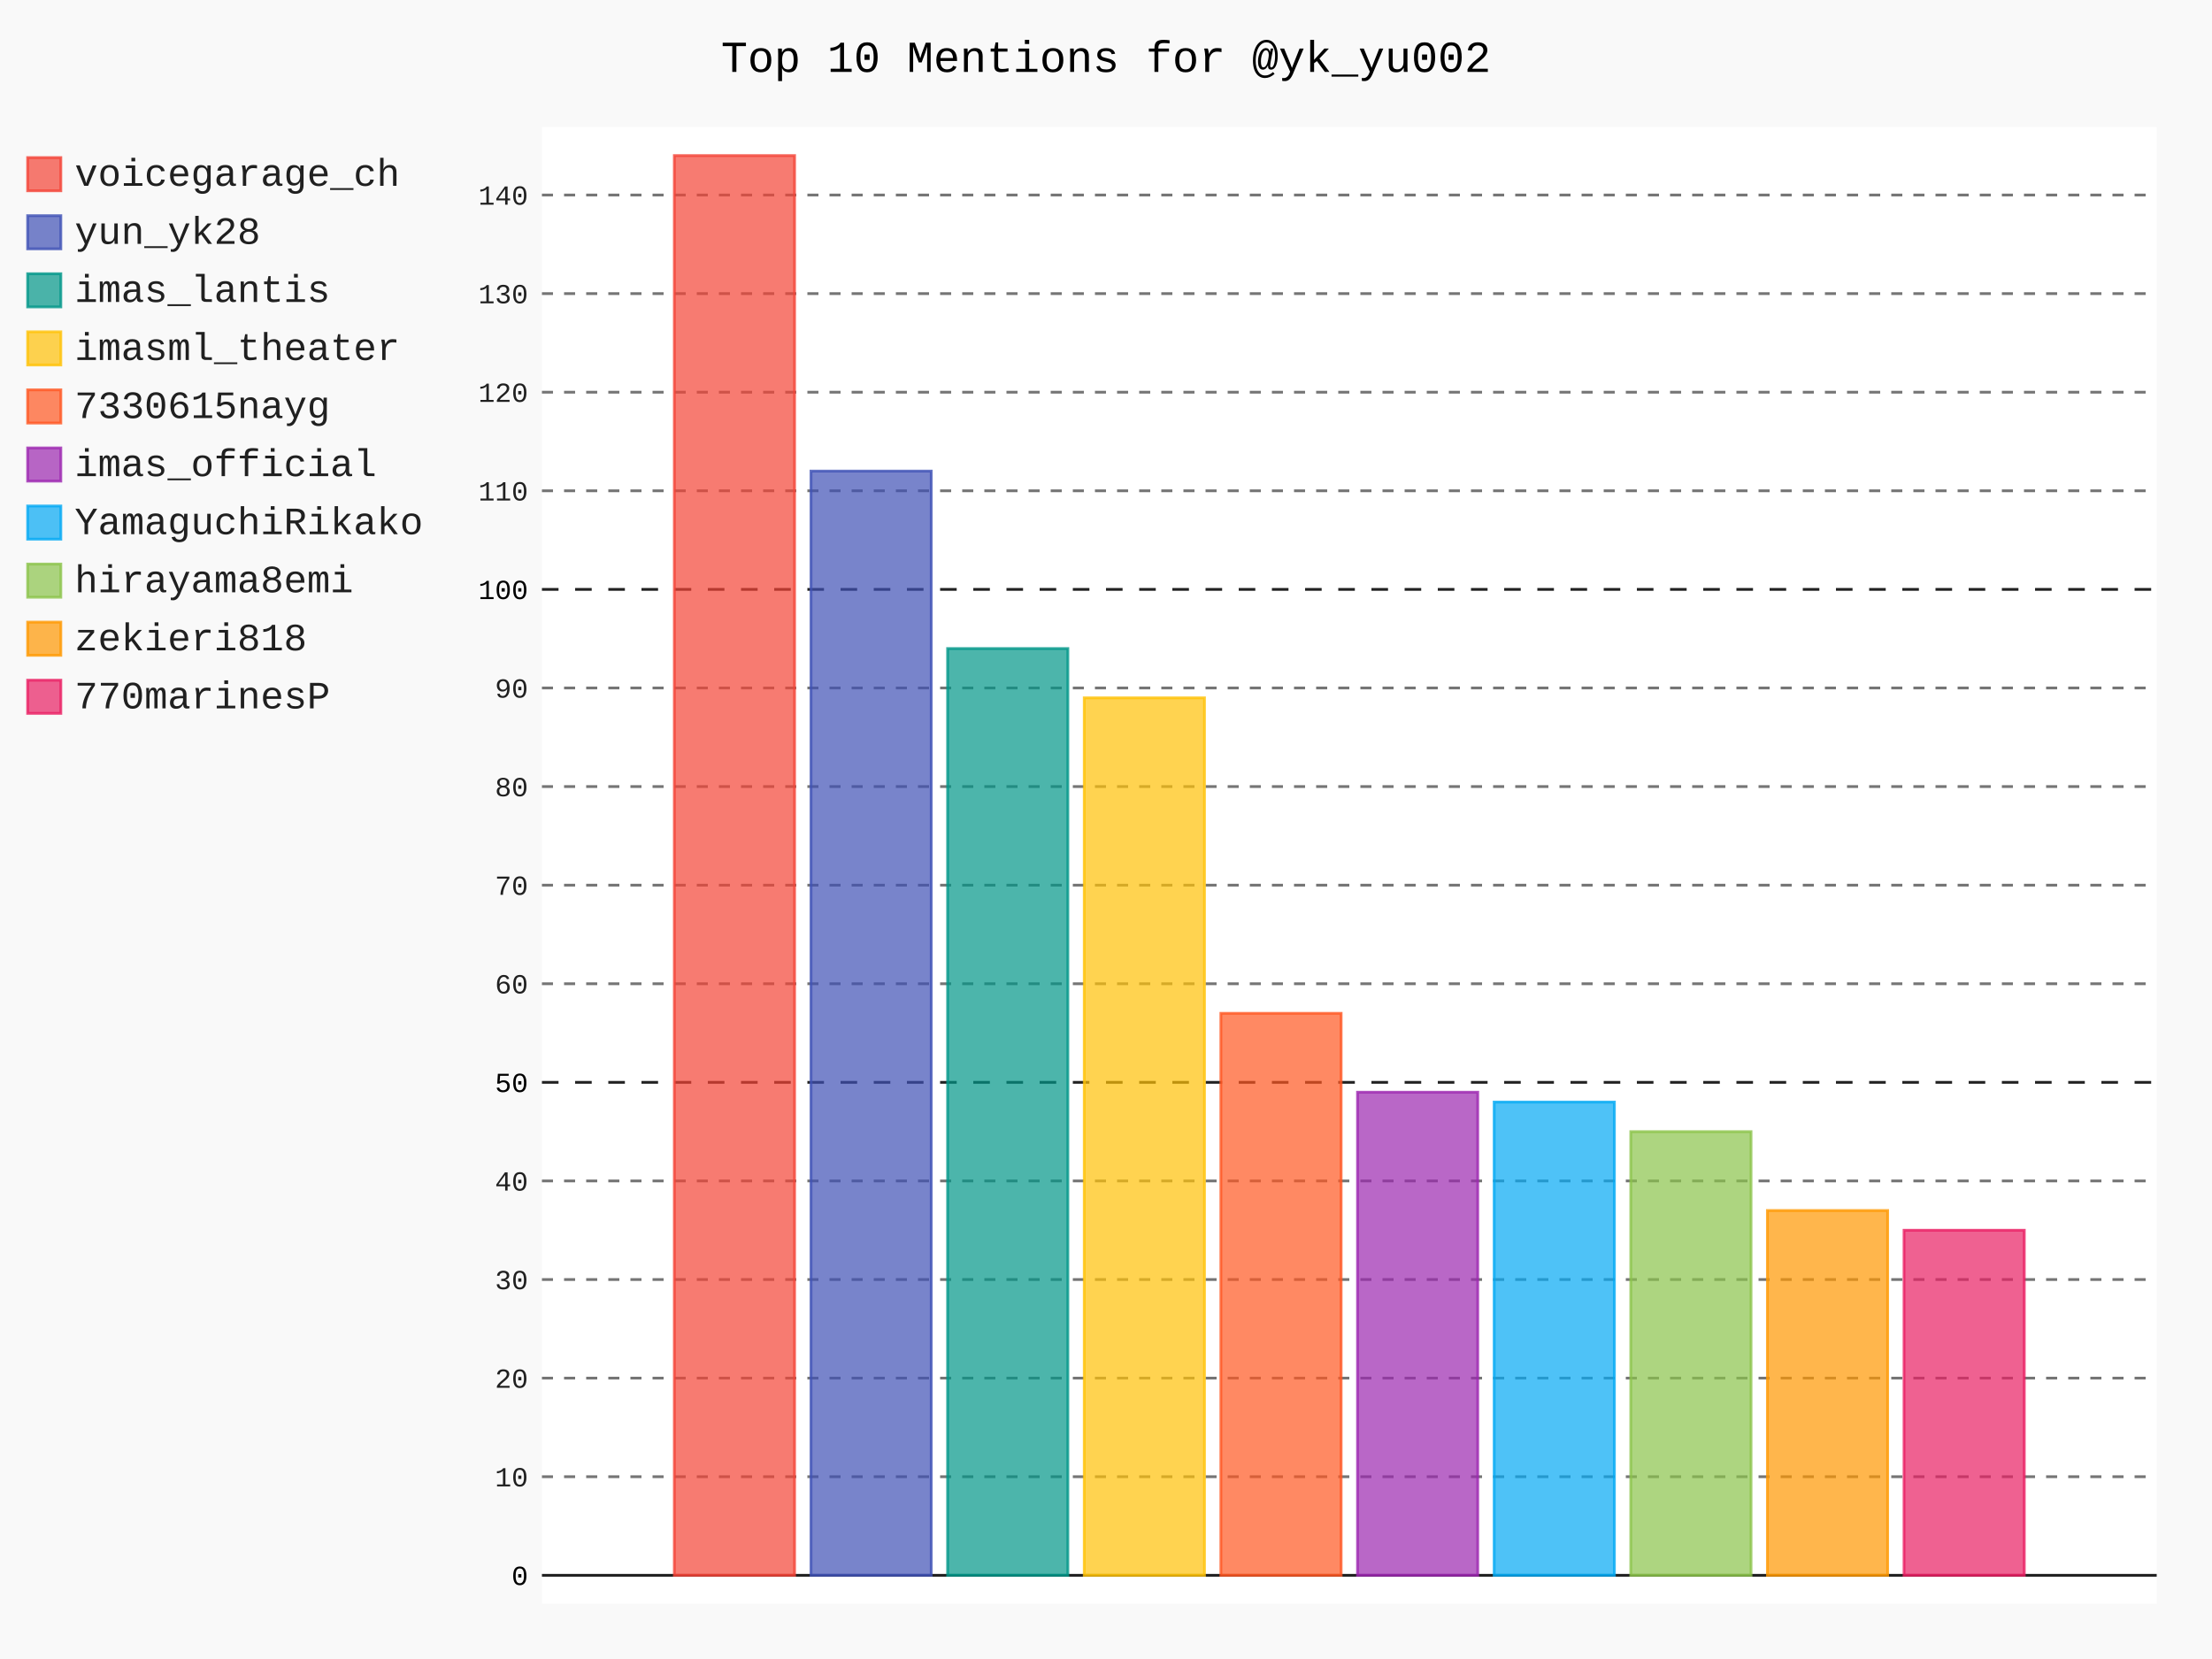
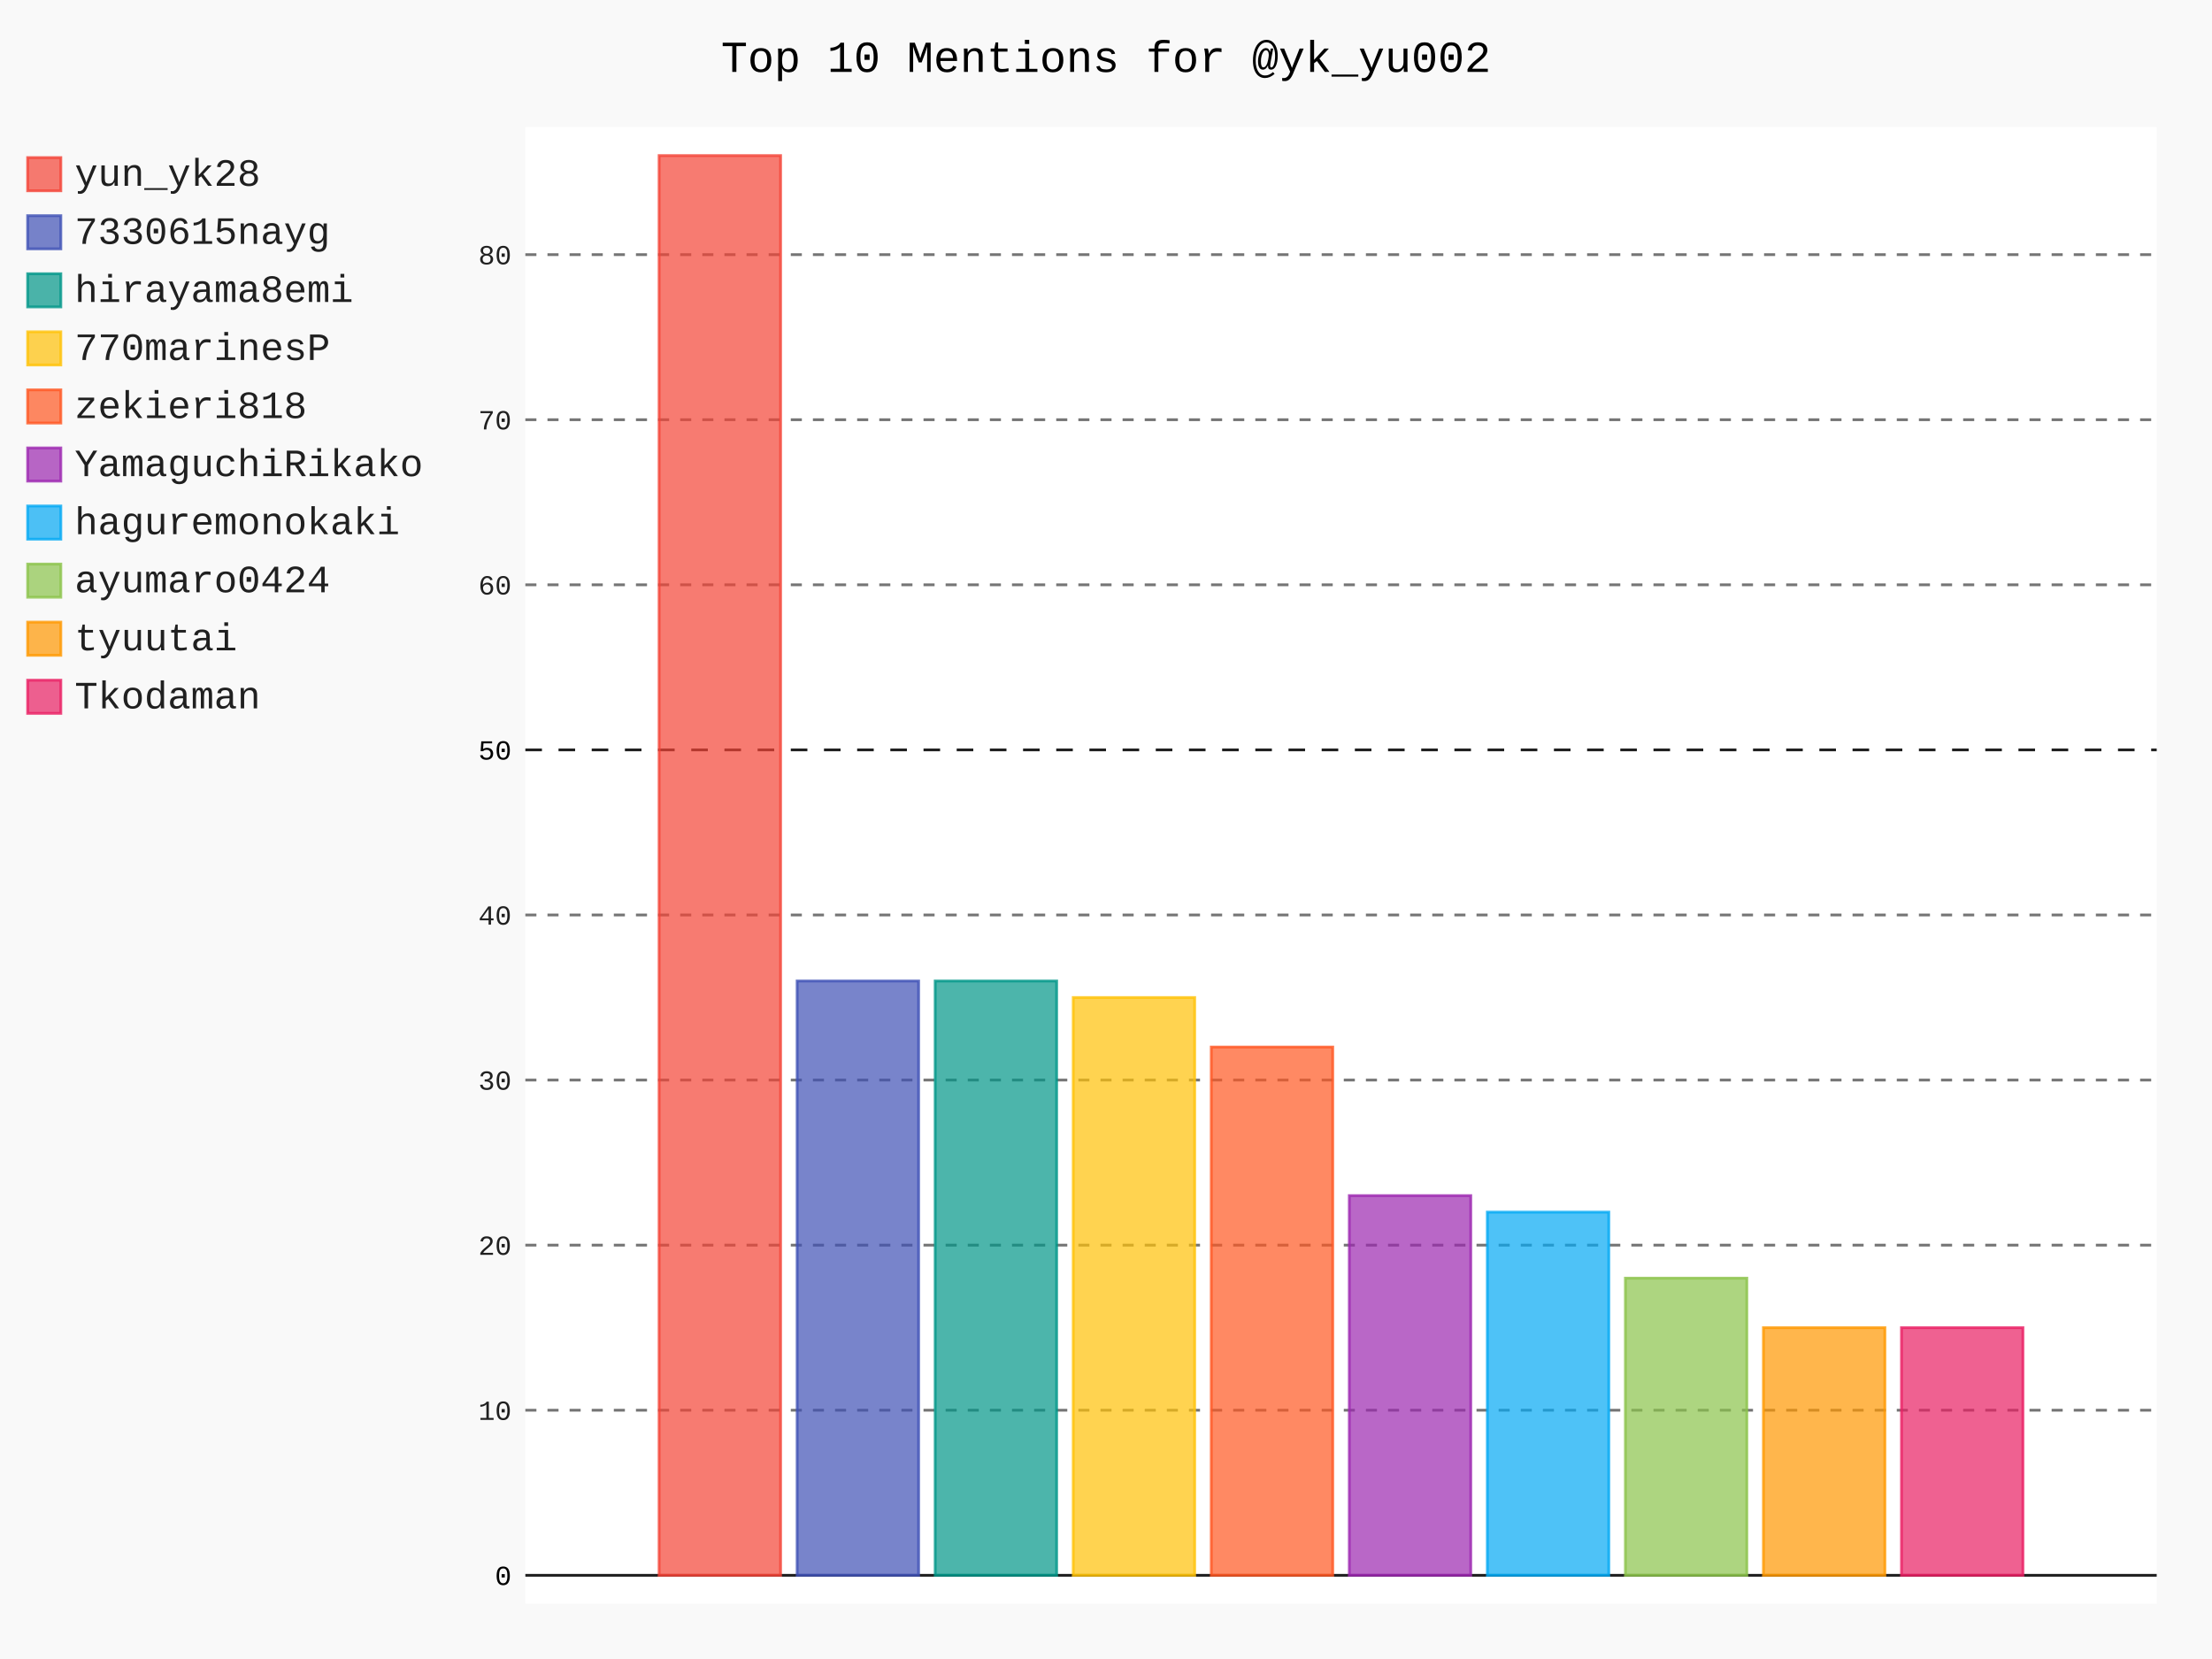
- <svg xmlns="http://www.w3.org/2000/svg" id="chart-c369d406-8d1d-42af-bc83-bdf6d3bf1768" class="pygal-chart" viewBox="0 0 800 600">
+ <svg xmlns="http://www.w3.org/2000/svg" id="chart-a4d3775f-18a8-472f-b9b4-62286ba19b42" class="pygal-chart" viewBox="0 0 800 600">
  <defs>
-     <style type="text/css">#chart-c369d406-8d1d-42af-bc83-bdf6d3bf1768{-webkit-user-select:none;-webkit-font-smoothing:antialiased;font-family:Consolas,"Liberation Mono",Menlo,Courier,monospace}#chart-c369d406-8d1d-42af-bc83-bdf6d3bf1768 .title{font-family:Consolas,"Liberation Mono",Menlo,Courier,monospace;font-size:16px}#chart-c369d406-8d1d-42af-bc83-bdf6d3bf1768 .legends .legend text{font-family:Consolas,"Liberation Mono",Menlo,Courier,monospace;font-size:14px}#chart-c369d406-8d1d-42af-bc83-bdf6d3bf1768 .axis text{font-family:Consolas,"Liberation Mono",Menlo,Courier,monospace;font-size:10px}#chart-c369d406-8d1d-42af-bc83-bdf6d3bf1768 .axis text.major{font-family:Consolas,"Liberation Mono",Menlo,Courier,monospace;font-size:10px}#chart-c369d406-8d1d-42af-bc83-bdf6d3bf1768 .text-overlay text.value{font-family:Consolas,"Liberation Mono",Menlo,Courier,monospace;font-size:16px}#chart-c369d406-8d1d-42af-bc83-bdf6d3bf1768 .text-overlay text.label{font-family:Consolas,"Liberation Mono",Menlo,Courier,monospace;font-size:10px}#chart-c369d406-8d1d-42af-bc83-bdf6d3bf1768 .tooltip{font-family:Consolas,"Liberation Mono",Menlo,Courier,monospace;font-size:14px}#chart-c369d406-8d1d-42af-bc83-bdf6d3bf1768 text.no_data{font-family:Consolas,"Liberation Mono",Menlo,Courier,monospace;font-size:64px}
- #chart-c369d406-8d1d-42af-bc83-bdf6d3bf1768{background-color:rgba(249,249,249,1)}#chart-c369d406-8d1d-42af-bc83-bdf6d3bf1768 path,#chart-c369d406-8d1d-42af-bc83-bdf6d3bf1768 line,#chart-c369d406-8d1d-42af-bc83-bdf6d3bf1768 rect,#chart-c369d406-8d1d-42af-bc83-bdf6d3bf1768 circle{-webkit-transition:150ms;-moz-transition:150ms;transition:150ms}#chart-c369d406-8d1d-42af-bc83-bdf6d3bf1768 .graph &gt; .background{fill:rgba(249,249,249,1)}#chart-c369d406-8d1d-42af-bc83-bdf6d3bf1768 .plot &gt; .background{fill:rgba(255,255,255,1)}#chart-c369d406-8d1d-42af-bc83-bdf6d3bf1768 .graph{fill:rgba(0,0,0,.87)}#chart-c369d406-8d1d-42af-bc83-bdf6d3bf1768 text.no_data{fill:rgba(0,0,0,1)}#chart-c369d406-8d1d-42af-bc83-bdf6d3bf1768 .title{fill:rgba(0,0,0,1)}#chart-c369d406-8d1d-42af-bc83-bdf6d3bf1768 .legends .legend text{fill:rgba(0,0,0,.87)}#chart-c369d406-8d1d-42af-bc83-bdf6d3bf1768 .legends .legend:hover text{fill:rgba(0,0,0,1)}#chart-c369d406-8d1d-42af-bc83-bdf6d3bf1768 .axis .line{stroke:rgba(0,0,0,1)}#chart-c369d406-8d1d-42af-bc83-bdf6d3bf1768 .axis .guide.line{stroke:rgba(0,0,0,.54)}#chart-c369d406-8d1d-42af-bc83-bdf6d3bf1768 .axis .major.line{stroke:rgba(0,0,0,.87)}#chart-c369d406-8d1d-42af-bc83-bdf6d3bf1768 .axis text.major{fill:rgba(0,0,0,1)}#chart-c369d406-8d1d-42af-bc83-bdf6d3bf1768 .axis.y .guides:hover .guide.line,#chart-c369d406-8d1d-42af-bc83-bdf6d3bf1768 .line-graph .axis.x .guides:hover .guide.line,#chart-c369d406-8d1d-42af-bc83-bdf6d3bf1768 .stackedline-graph .axis.x .guides:hover .guide.line,#chart-c369d406-8d1d-42af-bc83-bdf6d3bf1768 .xy-graph .axis.x .guides:hover .guide.line{stroke:rgba(0,0,0,1)}#chart-c369d406-8d1d-42af-bc83-bdf6d3bf1768 .axis .guides:hover text{fill:rgba(0,0,0,1)}#chart-c369d406-8d1d-42af-bc83-bdf6d3bf1768 .reactive{fill-opacity:.7;stroke-opacity:.8}#chart-c369d406-8d1d-42af-bc83-bdf6d3bf1768 .ci{stroke:rgba(0,0,0,.87)}#chart-c369d406-8d1d-42af-bc83-bdf6d3bf1768 .reactive.active,#chart-c369d406-8d1d-42af-bc83-bdf6d3bf1768 .active .reactive{fill-opacity:.8;stroke-opacity:.9;stroke-width:4}#chart-c369d406-8d1d-42af-bc83-bdf6d3bf1768 .ci .reactive.active{stroke-width:1.5}#chart-c369d406-8d1d-42af-bc83-bdf6d3bf1768 .series text{fill:rgba(0,0,0,1)}#chart-c369d406-8d1d-42af-bc83-bdf6d3bf1768 .tooltip rect{fill:rgba(255,255,255,1);stroke:rgba(0,0,0,1);-webkit-transition:opacity 150ms;-moz-transition:opacity 150ms;transition:opacity 150ms}#chart-c369d406-8d1d-42af-bc83-bdf6d3bf1768 .tooltip .label{fill:rgba(0,0,0,.87)}#chart-c369d406-8d1d-42af-bc83-bdf6d3bf1768 .tooltip .label{fill:rgba(0,0,0,.87)}#chart-c369d406-8d1d-42af-bc83-bdf6d3bf1768 .tooltip .legend{font-size:.8em;fill:rgba(0,0,0,.54)}#chart-c369d406-8d1d-42af-bc83-bdf6d3bf1768 .tooltip .x_label{font-size:.6em;fill:rgba(0,0,0,1)}#chart-c369d406-8d1d-42af-bc83-bdf6d3bf1768 .tooltip .xlink{font-size:.5em;text-decoration:underline}#chart-c369d406-8d1d-42af-bc83-bdf6d3bf1768 .tooltip .value{font-size:1.5em}#chart-c369d406-8d1d-42af-bc83-bdf6d3bf1768 .bound{font-size:.5em}#chart-c369d406-8d1d-42af-bc83-bdf6d3bf1768 .max-value{font-size:.75em;fill:rgba(0,0,0,.54)}#chart-c369d406-8d1d-42af-bc83-bdf6d3bf1768 .map-element{fill:rgba(255,255,255,1);stroke:rgba(0,0,0,.54) !important}#chart-c369d406-8d1d-42af-bc83-bdf6d3bf1768 .map-element .reactive{fill-opacity:inherit;stroke-opacity:inherit}#chart-c369d406-8d1d-42af-bc83-bdf6d3bf1768 .color-0,#chart-c369d406-8d1d-42af-bc83-bdf6d3bf1768 .color-0 a:visited{stroke:#F44336;fill:#F44336}#chart-c369d406-8d1d-42af-bc83-bdf6d3bf1768 .color-1,#chart-c369d406-8d1d-42af-bc83-bdf6d3bf1768 .color-1 a:visited{stroke:#3F51B5;fill:#3F51B5}#chart-c369d406-8d1d-42af-bc83-bdf6d3bf1768 .color-2,#chart-c369d406-8d1d-42af-bc83-bdf6d3bf1768 .color-2 a:visited{stroke:#009688;fill:#009688}#chart-c369d406-8d1d-42af-bc83-bdf6d3bf1768 .color-3,#chart-c369d406-8d1d-42af-bc83-bdf6d3bf1768 .color-3 a:visited{stroke:#FFC107;fill:#FFC107}#chart-c369d406-8d1d-42af-bc83-bdf6d3bf1768 .color-4,#chart-c369d406-8d1d-42af-bc83-bdf6d3bf1768 .color-4 a:visited{stroke:#FF5722;fill:#FF5722}#chart-c369d406-8d1d-42af-bc83-bdf6d3bf1768 .color-5,#chart-c369d406-8d1d-42af-bc83-bdf6d3bf1768 .color-5 a:visited{stroke:#9C27B0;fill:#9C27B0}#chart-c369d406-8d1d-42af-bc83-bdf6d3bf1768 .color-6,#chart-c369d406-8d1d-42af-bc83-bdf6d3bf1768 .color-6 a:visited{stroke:#03A9F4;fill:#03A9F4}#chart-c369d406-8d1d-42af-bc83-bdf6d3bf1768 .color-7,#chart-c369d406-8d1d-42af-bc83-bdf6d3bf1768 .color-7 a:visited{stroke:#8BC34A;fill:#8BC34A}#chart-c369d406-8d1d-42af-bc83-bdf6d3bf1768 .color-8,#chart-c369d406-8d1d-42af-bc83-bdf6d3bf1768 .color-8 a:visited{stroke:#FF9800;fill:#FF9800}#chart-c369d406-8d1d-42af-bc83-bdf6d3bf1768 .color-9,#chart-c369d406-8d1d-42af-bc83-bdf6d3bf1768 .color-9 a:visited{stroke:#E91E63;fill:#E91E63}#chart-c369d406-8d1d-42af-bc83-bdf6d3bf1768 .text-overlay .color-0 text{fill:black}#chart-c369d406-8d1d-42af-bc83-bdf6d3bf1768 .text-overlay .color-1 text{fill:black}#chart-c369d406-8d1d-42af-bc83-bdf6d3bf1768 .text-overlay .color-2 text{fill:black}#chart-c369d406-8d1d-42af-bc83-bdf6d3bf1768 .text-overlay .color-3 text{fill:black}#chart-c369d406-8d1d-42af-bc83-bdf6d3bf1768 .text-overlay .color-4 text{fill:black}#chart-c369d406-8d1d-42af-bc83-bdf6d3bf1768 .text-overlay .color-5 text{fill:black}#chart-c369d406-8d1d-42af-bc83-bdf6d3bf1768 .text-overlay .color-6 text{fill:black}#chart-c369d406-8d1d-42af-bc83-bdf6d3bf1768 .text-overlay .color-7 text{fill:black}#chart-c369d406-8d1d-42af-bc83-bdf6d3bf1768 .text-overlay .color-8 text{fill:black}#chart-c369d406-8d1d-42af-bc83-bdf6d3bf1768 .text-overlay .color-9 text{fill:black}
- #chart-c369d406-8d1d-42af-bc83-bdf6d3bf1768 text.no_data{text-anchor:middle}#chart-c369d406-8d1d-42af-bc83-bdf6d3bf1768 .guide.line{fill:none}#chart-c369d406-8d1d-42af-bc83-bdf6d3bf1768 .centered{text-anchor:middle}#chart-c369d406-8d1d-42af-bc83-bdf6d3bf1768 .title{text-anchor:middle}#chart-c369d406-8d1d-42af-bc83-bdf6d3bf1768 .legends .legend text{fill-opacity:1}#chart-c369d406-8d1d-42af-bc83-bdf6d3bf1768 .axis.x text{text-anchor:middle}#chart-c369d406-8d1d-42af-bc83-bdf6d3bf1768 .axis.x:not(.web) text[transform]{text-anchor:start}#chart-c369d406-8d1d-42af-bc83-bdf6d3bf1768 .axis.x:not(.web) text[transform].backwards{text-anchor:end}#chart-c369d406-8d1d-42af-bc83-bdf6d3bf1768 .axis.y text{text-anchor:end}#chart-c369d406-8d1d-42af-bc83-bdf6d3bf1768 .axis.y text[transform].backwards{text-anchor:start}#chart-c369d406-8d1d-42af-bc83-bdf6d3bf1768 .axis.y2 text{text-anchor:start}#chart-c369d406-8d1d-42af-bc83-bdf6d3bf1768 .axis.y2 text[transform].backwards{text-anchor:end}#chart-c369d406-8d1d-42af-bc83-bdf6d3bf1768 .axis .guide.line{stroke-dasharray:4,4}#chart-c369d406-8d1d-42af-bc83-bdf6d3bf1768 .axis .major.guide.line{stroke-dasharray:6,6}#chart-c369d406-8d1d-42af-bc83-bdf6d3bf1768 .horizontal .axis.y .guide.line,#chart-c369d406-8d1d-42af-bc83-bdf6d3bf1768 .horizontal .axis.y2 .guide.line,#chart-c369d406-8d1d-42af-bc83-bdf6d3bf1768 .vertical .axis.x .guide.line{opacity:0}#chart-c369d406-8d1d-42af-bc83-bdf6d3bf1768 .horizontal .axis.always_show .guide.line,#chart-c369d406-8d1d-42af-bc83-bdf6d3bf1768 .vertical .axis.always_show .guide.line{opacity:1 !important}#chart-c369d406-8d1d-42af-bc83-bdf6d3bf1768 .axis.y .guides:hover .guide.line,#chart-c369d406-8d1d-42af-bc83-bdf6d3bf1768 .axis.y2 .guides:hover .guide.line,#chart-c369d406-8d1d-42af-bc83-bdf6d3bf1768 .axis.x .guides:hover .guide.line{opacity:1}#chart-c369d406-8d1d-42af-bc83-bdf6d3bf1768 .axis .guides:hover text{opacity:1}#chart-c369d406-8d1d-42af-bc83-bdf6d3bf1768 .nofill{fill:none}#chart-c369d406-8d1d-42af-bc83-bdf6d3bf1768 .subtle-fill{fill-opacity:.2}#chart-c369d406-8d1d-42af-bc83-bdf6d3bf1768 .dot{stroke-width:1px;fill-opacity:1}#chart-c369d406-8d1d-42af-bc83-bdf6d3bf1768 .dot.active{stroke-width:5px}#chart-c369d406-8d1d-42af-bc83-bdf6d3bf1768 .dot.negative{fill:transparent}#chart-c369d406-8d1d-42af-bc83-bdf6d3bf1768 text,#chart-c369d406-8d1d-42af-bc83-bdf6d3bf1768 tspan{stroke:none !important}#chart-c369d406-8d1d-42af-bc83-bdf6d3bf1768 .series text.active{opacity:1}#chart-c369d406-8d1d-42af-bc83-bdf6d3bf1768 .tooltip rect{fill-opacity:.95;stroke-width:.5}#chart-c369d406-8d1d-42af-bc83-bdf6d3bf1768 .tooltip text{fill-opacity:1}#chart-c369d406-8d1d-42af-bc83-bdf6d3bf1768 .showable{visibility:hidden}#chart-c369d406-8d1d-42af-bc83-bdf6d3bf1768 .showable.shown{visibility:visible}#chart-c369d406-8d1d-42af-bc83-bdf6d3bf1768 .gauge-background{fill:rgba(229,229,229,1);stroke:none}#chart-c369d406-8d1d-42af-bc83-bdf6d3bf1768 .bg-lines{stroke:rgba(249,249,249,1);stroke-width:2px}</style>
+     <style type="text/css">#chart-a4d3775f-18a8-472f-b9b4-62286ba19b42{-webkit-user-select:none;-webkit-font-smoothing:antialiased;font-family:Consolas,"Liberation Mono",Menlo,Courier,monospace}#chart-a4d3775f-18a8-472f-b9b4-62286ba19b42 .title{font-family:Consolas,"Liberation Mono",Menlo,Courier,monospace;font-size:16px}#chart-a4d3775f-18a8-472f-b9b4-62286ba19b42 .legends .legend text{font-family:Consolas,"Liberation Mono",Menlo,Courier,monospace;font-size:14px}#chart-a4d3775f-18a8-472f-b9b4-62286ba19b42 .axis text{font-family:Consolas,"Liberation Mono",Menlo,Courier,monospace;font-size:10px}#chart-a4d3775f-18a8-472f-b9b4-62286ba19b42 .axis text.major{font-family:Consolas,"Liberation Mono",Menlo,Courier,monospace;font-size:10px}#chart-a4d3775f-18a8-472f-b9b4-62286ba19b42 .text-overlay text.value{font-family:Consolas,"Liberation Mono",Menlo,Courier,monospace;font-size:16px}#chart-a4d3775f-18a8-472f-b9b4-62286ba19b42 .text-overlay text.label{font-family:Consolas,"Liberation Mono",Menlo,Courier,monospace;font-size:10px}#chart-a4d3775f-18a8-472f-b9b4-62286ba19b42 .tooltip{font-family:Consolas,"Liberation Mono",Menlo,Courier,monospace;font-size:14px}#chart-a4d3775f-18a8-472f-b9b4-62286ba19b42 text.no_data{font-family:Consolas,"Liberation Mono",Menlo,Courier,monospace;font-size:64px}
+ #chart-a4d3775f-18a8-472f-b9b4-62286ba19b42{background-color:rgba(249,249,249,1)}#chart-a4d3775f-18a8-472f-b9b4-62286ba19b42 path,#chart-a4d3775f-18a8-472f-b9b4-62286ba19b42 line,#chart-a4d3775f-18a8-472f-b9b4-62286ba19b42 rect,#chart-a4d3775f-18a8-472f-b9b4-62286ba19b42 circle{-webkit-transition:150ms;-moz-transition:150ms;transition:150ms}#chart-a4d3775f-18a8-472f-b9b4-62286ba19b42 .graph &gt; .background{fill:rgba(249,249,249,1)}#chart-a4d3775f-18a8-472f-b9b4-62286ba19b42 .plot &gt; .background{fill:rgba(255,255,255,1)}#chart-a4d3775f-18a8-472f-b9b4-62286ba19b42 .graph{fill:rgba(0,0,0,.87)}#chart-a4d3775f-18a8-472f-b9b4-62286ba19b42 text.no_data{fill:rgba(0,0,0,1)}#chart-a4d3775f-18a8-472f-b9b4-62286ba19b42 .title{fill:rgba(0,0,0,1)}#chart-a4d3775f-18a8-472f-b9b4-62286ba19b42 .legends .legend text{fill:rgba(0,0,0,.87)}#chart-a4d3775f-18a8-472f-b9b4-62286ba19b42 .legends .legend:hover text{fill:rgba(0,0,0,1)}#chart-a4d3775f-18a8-472f-b9b4-62286ba19b42 .axis .line{stroke:rgba(0,0,0,1)}#chart-a4d3775f-18a8-472f-b9b4-62286ba19b42 .axis .guide.line{stroke:rgba(0,0,0,.54)}#chart-a4d3775f-18a8-472f-b9b4-62286ba19b42 .axis .major.line{stroke:rgba(0,0,0,.87)}#chart-a4d3775f-18a8-472f-b9b4-62286ba19b42 .axis text.major{fill:rgba(0,0,0,1)}#chart-a4d3775f-18a8-472f-b9b4-62286ba19b42 .axis.y .guides:hover .guide.line,#chart-a4d3775f-18a8-472f-b9b4-62286ba19b42 .line-graph .axis.x .guides:hover .guide.line,#chart-a4d3775f-18a8-472f-b9b4-62286ba19b42 .stackedline-graph .axis.x .guides:hover .guide.line,#chart-a4d3775f-18a8-472f-b9b4-62286ba19b42 .xy-graph .axis.x .guides:hover .guide.line{stroke:rgba(0,0,0,1)}#chart-a4d3775f-18a8-472f-b9b4-62286ba19b42 .axis .guides:hover text{fill:rgba(0,0,0,1)}#chart-a4d3775f-18a8-472f-b9b4-62286ba19b42 .reactive{fill-opacity:.7;stroke-opacity:.8}#chart-a4d3775f-18a8-472f-b9b4-62286ba19b42 .ci{stroke:rgba(0,0,0,.87)}#chart-a4d3775f-18a8-472f-b9b4-62286ba19b42 .reactive.active,#chart-a4d3775f-18a8-472f-b9b4-62286ba19b42 .active .reactive{fill-opacity:.8;stroke-opacity:.9;stroke-width:4}#chart-a4d3775f-18a8-472f-b9b4-62286ba19b42 .ci .reactive.active{stroke-width:1.5}#chart-a4d3775f-18a8-472f-b9b4-62286ba19b42 .series text{fill:rgba(0,0,0,1)}#chart-a4d3775f-18a8-472f-b9b4-62286ba19b42 .tooltip rect{fill:rgba(255,255,255,1);stroke:rgba(0,0,0,1);-webkit-transition:opacity 150ms;-moz-transition:opacity 150ms;transition:opacity 150ms}#chart-a4d3775f-18a8-472f-b9b4-62286ba19b42 .tooltip .label{fill:rgba(0,0,0,.87)}#chart-a4d3775f-18a8-472f-b9b4-62286ba19b42 .tooltip .label{fill:rgba(0,0,0,.87)}#chart-a4d3775f-18a8-472f-b9b4-62286ba19b42 .tooltip .legend{font-size:.8em;fill:rgba(0,0,0,.54)}#chart-a4d3775f-18a8-472f-b9b4-62286ba19b42 .tooltip .x_label{font-size:.6em;fill:rgba(0,0,0,1)}#chart-a4d3775f-18a8-472f-b9b4-62286ba19b42 .tooltip .xlink{font-size:.5em;text-decoration:underline}#chart-a4d3775f-18a8-472f-b9b4-62286ba19b42 .tooltip .value{font-size:1.5em}#chart-a4d3775f-18a8-472f-b9b4-62286ba19b42 .bound{font-size:.5em}#chart-a4d3775f-18a8-472f-b9b4-62286ba19b42 .max-value{font-size:.75em;fill:rgba(0,0,0,.54)}#chart-a4d3775f-18a8-472f-b9b4-62286ba19b42 .map-element{fill:rgba(255,255,255,1);stroke:rgba(0,0,0,.54) !important}#chart-a4d3775f-18a8-472f-b9b4-62286ba19b42 .map-element .reactive{fill-opacity:inherit;stroke-opacity:inherit}#chart-a4d3775f-18a8-472f-b9b4-62286ba19b42 .color-0,#chart-a4d3775f-18a8-472f-b9b4-62286ba19b42 .color-0 a:visited{stroke:#F44336;fill:#F44336}#chart-a4d3775f-18a8-472f-b9b4-62286ba19b42 .color-1,#chart-a4d3775f-18a8-472f-b9b4-62286ba19b42 .color-1 a:visited{stroke:#3F51B5;fill:#3F51B5}#chart-a4d3775f-18a8-472f-b9b4-62286ba19b42 .color-2,#chart-a4d3775f-18a8-472f-b9b4-62286ba19b42 .color-2 a:visited{stroke:#009688;fill:#009688}#chart-a4d3775f-18a8-472f-b9b4-62286ba19b42 .color-3,#chart-a4d3775f-18a8-472f-b9b4-62286ba19b42 .color-3 a:visited{stroke:#FFC107;fill:#FFC107}#chart-a4d3775f-18a8-472f-b9b4-62286ba19b42 .color-4,#chart-a4d3775f-18a8-472f-b9b4-62286ba19b42 .color-4 a:visited{stroke:#FF5722;fill:#FF5722}#chart-a4d3775f-18a8-472f-b9b4-62286ba19b42 .color-5,#chart-a4d3775f-18a8-472f-b9b4-62286ba19b42 .color-5 a:visited{stroke:#9C27B0;fill:#9C27B0}#chart-a4d3775f-18a8-472f-b9b4-62286ba19b42 .color-6,#chart-a4d3775f-18a8-472f-b9b4-62286ba19b42 .color-6 a:visited{stroke:#03A9F4;fill:#03A9F4}#chart-a4d3775f-18a8-472f-b9b4-62286ba19b42 .color-7,#chart-a4d3775f-18a8-472f-b9b4-62286ba19b42 .color-7 a:visited{stroke:#8BC34A;fill:#8BC34A}#chart-a4d3775f-18a8-472f-b9b4-62286ba19b42 .color-8,#chart-a4d3775f-18a8-472f-b9b4-62286ba19b42 .color-8 a:visited{stroke:#FF9800;fill:#FF9800}#chart-a4d3775f-18a8-472f-b9b4-62286ba19b42 .color-9,#chart-a4d3775f-18a8-472f-b9b4-62286ba19b42 .color-9 a:visited{stroke:#E91E63;fill:#E91E63}#chart-a4d3775f-18a8-472f-b9b4-62286ba19b42 .text-overlay .color-0 text{fill:black}#chart-a4d3775f-18a8-472f-b9b4-62286ba19b42 .text-overlay .color-1 text{fill:black}#chart-a4d3775f-18a8-472f-b9b4-62286ba19b42 .text-overlay .color-2 text{fill:black}#chart-a4d3775f-18a8-472f-b9b4-62286ba19b42 .text-overlay .color-3 text{fill:black}#chart-a4d3775f-18a8-472f-b9b4-62286ba19b42 .text-overlay .color-4 text{fill:black}#chart-a4d3775f-18a8-472f-b9b4-62286ba19b42 .text-overlay .color-5 text{fill:black}#chart-a4d3775f-18a8-472f-b9b4-62286ba19b42 .text-overlay .color-6 text{fill:black}#chart-a4d3775f-18a8-472f-b9b4-62286ba19b42 .text-overlay .color-7 text{fill:black}#chart-a4d3775f-18a8-472f-b9b4-62286ba19b42 .text-overlay .color-8 text{fill:black}#chart-a4d3775f-18a8-472f-b9b4-62286ba19b42 .text-overlay .color-9 text{fill:black}
+ #chart-a4d3775f-18a8-472f-b9b4-62286ba19b42 text.no_data{text-anchor:middle}#chart-a4d3775f-18a8-472f-b9b4-62286ba19b42 .guide.line{fill:none}#chart-a4d3775f-18a8-472f-b9b4-62286ba19b42 .centered{text-anchor:middle}#chart-a4d3775f-18a8-472f-b9b4-62286ba19b42 .title{text-anchor:middle}#chart-a4d3775f-18a8-472f-b9b4-62286ba19b42 .legends .legend text{fill-opacity:1}#chart-a4d3775f-18a8-472f-b9b4-62286ba19b42 .axis.x text{text-anchor:middle}#chart-a4d3775f-18a8-472f-b9b4-62286ba19b42 .axis.x:not(.web) text[transform]{text-anchor:start}#chart-a4d3775f-18a8-472f-b9b4-62286ba19b42 .axis.x:not(.web) text[transform].backwards{text-anchor:end}#chart-a4d3775f-18a8-472f-b9b4-62286ba19b42 .axis.y text{text-anchor:end}#chart-a4d3775f-18a8-472f-b9b4-62286ba19b42 .axis.y text[transform].backwards{text-anchor:start}#chart-a4d3775f-18a8-472f-b9b4-62286ba19b42 .axis.y2 text{text-anchor:start}#chart-a4d3775f-18a8-472f-b9b4-62286ba19b42 .axis.y2 text[transform].backwards{text-anchor:end}#chart-a4d3775f-18a8-472f-b9b4-62286ba19b42 .axis .guide.line{stroke-dasharray:4,4}#chart-a4d3775f-18a8-472f-b9b4-62286ba19b42 .axis .major.guide.line{stroke-dasharray:6,6}#chart-a4d3775f-18a8-472f-b9b4-62286ba19b42 .horizontal .axis.y .guide.line,#chart-a4d3775f-18a8-472f-b9b4-62286ba19b42 .horizontal .axis.y2 .guide.line,#chart-a4d3775f-18a8-472f-b9b4-62286ba19b42 .vertical .axis.x .guide.line{opacity:0}#chart-a4d3775f-18a8-472f-b9b4-62286ba19b42 .horizontal .axis.always_show .guide.line,#chart-a4d3775f-18a8-472f-b9b4-62286ba19b42 .vertical .axis.always_show .guide.line{opacity:1 !important}#chart-a4d3775f-18a8-472f-b9b4-62286ba19b42 .axis.y .guides:hover .guide.line,#chart-a4d3775f-18a8-472f-b9b4-62286ba19b42 .axis.y2 .guides:hover .guide.line,#chart-a4d3775f-18a8-472f-b9b4-62286ba19b42 .axis.x .guides:hover .guide.line{opacity:1}#chart-a4d3775f-18a8-472f-b9b4-62286ba19b42 .axis .guides:hover text{opacity:1}#chart-a4d3775f-18a8-472f-b9b4-62286ba19b42 .nofill{fill:none}#chart-a4d3775f-18a8-472f-b9b4-62286ba19b42 .subtle-fill{fill-opacity:.2}#chart-a4d3775f-18a8-472f-b9b4-62286ba19b42 .dot{stroke-width:1px;fill-opacity:1}#chart-a4d3775f-18a8-472f-b9b4-62286ba19b42 .dot.active{stroke-width:5px}#chart-a4d3775f-18a8-472f-b9b4-62286ba19b42 .dot.negative{fill:transparent}#chart-a4d3775f-18a8-472f-b9b4-62286ba19b42 text,#chart-a4d3775f-18a8-472f-b9b4-62286ba19b42 tspan{stroke:none !important}#chart-a4d3775f-18a8-472f-b9b4-62286ba19b42 .series text.active{opacity:1}#chart-a4d3775f-18a8-472f-b9b4-62286ba19b42 .tooltip rect{fill-opacity:.95;stroke-width:.5}#chart-a4d3775f-18a8-472f-b9b4-62286ba19b42 .tooltip text{fill-opacity:1}#chart-a4d3775f-18a8-472f-b9b4-62286ba19b42 .showable{visibility:hidden}#chart-a4d3775f-18a8-472f-b9b4-62286ba19b42 .showable.shown{visibility:visible}#chart-a4d3775f-18a8-472f-b9b4-62286ba19b42 .gauge-background{fill:rgba(229,229,229,1);stroke:none}#chart-a4d3775f-18a8-472f-b9b4-62286ba19b42 .bg-lines{stroke:rgba(249,249,249,1);stroke-width:2px}</style>
  </defs>
  <g class="graph bar-graph vertical">
    <rect class="background" height="600" width="800" x="0" y="0" />
-     <g class="plot" transform="translate(196, 46)">
-       <rect class="background" height="534" width="584.0" x="0" y="0" />
+     <g class="plot" transform="translate(190, 46)">
+       <rect class="background" height="534" width="590.0" x="0" y="0" />
      <g class="axis y always_show">
        <g class="guides">
-           <path class="axis major line" d="M0 523.731 h584" />
+           <path class="axis major line" d="M0 523.731 h590" />
          <text class="major" x="-5" y="527.231">0</text>
        </g>
        <g class="guides">
-           <path class="guide line" d="M0 488.074 h584" />
-           <text class="" x="-5" y="491.574">10</text>
+           <path class="guide line" d="M0 464.026 h590" />
+           <text class="" x="-5" y="467.526">10</text>
        </g>
        <g class="guides">
-           <path class="guide line" d="M0 452.417 h584" />
-           <text class="" x="-5" y="455.917">20</text>
+           <path class="guide line" d="M0 404.321 h590" />
+           <text class="" x="-5" y="407.821">20</text>
        </g>
        <g class="guides">
-           <path class="guide line" d="M0 416.76 h584" />
-           <text class="" x="-5" y="420.26">30</text>
+           <path class="guide line" d="M0 344.616 h590" />
+           <text class="" x="-5" y="348.116">30</text>
        </g>
        <g class="guides">
-           <path class="guide line" d="M0 381.103 h584" />
-           <text class="" x="-5" y="384.603">40</text>
+           <path class="guide line" d="M0 284.911 h590" />
+           <text class="" x="-5" y="288.411">40</text>
        </g>
        <g class="guides">
-           <path class="major guide line" d="M0 345.446 h584" />
-           <text class="major" x="-5" y="348.946">50</text>
+           <path class="major guide line" d="M0 225.207 h590" />
+           <text class="major" x="-5" y="228.707">50</text>
        </g>
        <g class="guides">
-           <path class="guide line" d="M0 309.788 h584" />
-           <text class="" x="-5" y="313.288">60</text>
+           <path class="guide line" d="M0 165.502 h590" />
+           <text class="" x="-5" y="169.002">60</text>
        </g>
        <g class="guides">
-           <path class="guide line" d="M0 274.131 h584" />
-           <text class="" x="-5" y="277.631">70</text>
+           <path class="guide line" d="M0 105.797 h590" />
+           <text class="" x="-5" y="109.297">70</text>
        </g>
        <g class="guides">
-           <path class="guide line" d="M0 238.474 h584" />
-           <text class="" x="-5" y="241.974">80</text>
-         </g>
-         <g class="guides">
-           <path class="guide line" d="M0 202.817 h584" />
-           <text class="" x="-5" y="206.317">90</text>
-         </g>
-         <g class="guides">
-           <path class="major guide line" d="M0 167.16 h584" />
-           <text class="major" x="-5" y="170.66">100</text>
-         </g>
-         <g class="guides">
-           <path class="guide line" d="M0 131.503 h584" />
-           <text class="" x="-5" y="135.003">110</text>
-         </g>
-         <g class="guides">
-           <path class="guide line" d="M0 95.846 h584" />
-           <text class="" x="-5" y="99.346">120</text>
-         </g>
-         <g class="guides">
-           <path class="guide line" d="M0 60.189 h584" />
-           <text class="" x="-5" y="63.689">130</text>
-         </g>
-         <g class="guides">
-           <path class="guide line" d="M0 24.532 h584" />
-           <text class="" x="-5" y="28.032">140</text>
+           <path class="guide line" d="M0 46.092 h590" />
+           <text class="" x="-5" y="49.592">80</text>
        </g>
      </g>
      <g class="series serie-0 color-0">
        <g class="bars">
          <g class="bar">
-             <rect class="rect reactive tooltip-trigger" height="513.462" rx="0" ry="0" width="43.486" x="47.888" y="10.269" />
+             <rect class="rect reactive tooltip-trigger" height="513.462" rx="0" ry="0" width="43.932" x="48.38" y="10.269" />
          </g>
        </g>
      </g>
      <g class="series serie-1 color-1">
        <g class="bars">
          <g class="bar">
-             <rect class="rect reactive tooltip-trigger" height="399.359" rx="0" ry="0" width="43.486" x="97.303" y="124.372" />
+             <rect class="rect reactive tooltip-trigger" height="214.937" rx="0" ry="0" width="43.932" x="98.303" y="308.793" />
          </g>
        </g>
      </g>
      <g class="series serie-2 color-2">
        <g class="bars">
          <g class="bar">
-             <rect class="rect reactive tooltip-trigger" height="335.176" rx="0" ry="0" width="43.486" x="146.719" y="188.554" />
+             <rect class="rect reactive tooltip-trigger" height="214.937" rx="0" ry="0" width="43.932" x="148.226" y="308.793" />
          </g>
        </g>
      </g>
      <g class="series serie-3 color-3">
        <g class="bars">
          <g class="bar">
-             <rect class="rect reactive tooltip-trigger" height="317.348" rx="0" ry="0" width="43.486" x="196.134" y="206.383" />
+             <rect class="rect reactive tooltip-trigger" height="208.967" rx="0" ry="0" width="43.932" x="198.149" y="314.764" />
          </g>
        </g>
      </g>
      <g class="series serie-4 color-4">
        <g class="bars">
          <g class="bar">
-             <rect class="rect reactive tooltip-trigger" height="203.245" rx="0" ry="0" width="43.486" x="245.55" y="320.486" />
+             <rect class="rect reactive tooltip-trigger" height="191.055" rx="0" ry="0" width="43.932" x="248.072" y="332.675" />
          </g>
        </g>
      </g>
      <g class="series serie-5 color-5">
        <g class="bars">
          <g class="bar">
-             <rect class="rect reactive tooltip-trigger" height="174.72" rx="0" ry="0" width="43.486" x="294.965" y="349.011" />
+             <rect class="rect reactive tooltip-trigger" height="137.321" rx="0" ry="0" width="43.932" x="297.995" y="386.41" />
          </g>
        </g>
      </g>
      <g class="series serie-6 color-6">
        <g class="bars">
          <g class="bar">
-             <rect class="rect reactive tooltip-trigger" height="171.154" rx="0" ry="0" width="43.486" x="344.38" y="352.577" />
+             <rect class="rect reactive tooltip-trigger" height="131.351" rx="0" ry="0" width="43.932" x="347.918" y="392.38" />
          </g>
        </g>
      </g>
      <g class="series serie-7 color-7">
        <g class="bars">
          <g class="bar">
-             <rect class="rect reactive tooltip-trigger" height="160.457" rx="0" ry="0" width="43.486" x="393.796" y="363.274" />
+             <rect class="rect reactive tooltip-trigger" height="107.469" rx="0" ry="0" width="43.932" x="397.842" y="416.262" />
          </g>
        </g>
      </g>
      <g class="series serie-8 color-8">
        <g class="bars">
          <g class="bar">
-             <rect class="rect reactive tooltip-trigger" height="131.931" rx="0" ry="0" width="43.486" x="443.211" y="391.8" />
+             <rect class="rect reactive tooltip-trigger" height="89.557" rx="0" ry="0" width="43.932" x="447.765" y="434.174" />
          </g>
        </g>
      </g>
      <g class="series serie-9 color-9">
        <g class="bars">
          <g class="bar">
-             <rect class="rect reactive tooltip-trigger" height="124.8" rx="0" ry="0" width="43.486" x="492.626" y="398.931" />
+             <rect class="rect reactive tooltip-trigger" height="89.557" rx="0" ry="0" width="43.932" x="497.688" y="434.174" />
          </g>
        </g>
      </g>
    </g>
    <g class="titles">
      <text class="title plot_title" x="400.0" y="26">Top 10 Mentions for @yk_yu002</text>
    </g>
-     <g class="plot overlay" transform="translate(196, 46)">
+     <g class="plot overlay" transform="translate(190, 46)">
      <g class="series serie-0 color-0" />
      <g class="series serie-1 color-1" />
      <g class="series serie-2 color-2" />
      <g class="series serie-3 color-3" />
      <g class="series serie-4 color-4" />
      <g class="series serie-5 color-5" />
      <g class="series serie-6 color-6" />
      <g class="series serie-7 color-7" />
      <g class="series serie-8 color-8" />
      <g class="series serie-9 color-9" />
    </g>
-     <g class="plot text-overlay" transform="translate(196, 46)">
+     <g class="plot text-overlay" transform="translate(190, 46)">
      <g class="series serie-0 color-0" />
      <g class="series serie-1 color-1" />
      <g class="series serie-2 color-2" />
      <g class="series serie-3 color-3" />
      <g class="series serie-4 color-4" />
      <g class="series serie-5 color-5" />
      <g class="series serie-6 color-6" />
      <g class="series serie-7 color-7" />
      <g class="series serie-8 color-8" />
      <g class="series serie-9 color-9" />
    </g>
-     <g class="plot tooltip-overlay" transform="translate(196, 46)">
+     <g class="plot tooltip-overlay" transform="translate(190, 46)">
      <g class="tooltip" style="opacity: 0" transform="translate(0 0)">
        <rect class="tooltip-box" height="0" rx="0" ry="0" width="0" />
        <g class="text" />
      </g>
    </g>
    <g class="legends" transform="translate(10, 56)">
      <g class="legend reactive activate-serie" id="activate-serie-0">
        <rect class="color-0 reactive" height="12" width="12" x="0.0" y="1.0" />
-         <text x="17.0" y="11.2">voicegarage_ch</text>
+         <text x="17.0" y="11.2">yun_yk28</text>
      </g>
      <g class="legend reactive activate-serie" id="activate-serie-1">
        <rect class="color-1 reactive" height="12" width="12" x="0.0" y="22.0" />
-         <text x="17.0" y="32.2">yun_yk28</text>
+         <text x="17.0" y="32.2">7330615nayg</text>
      </g>
      <g class="legend reactive activate-serie" id="activate-serie-2">
        <rect class="color-2 reactive" height="12" width="12" x="0.0" y="43.0" />
-         <text x="17.0" y="53.2">imas_lantis</text>
+         <text x="17.0" y="53.2">hirayama8emi</text>
      </g>
      <g class="legend reactive activate-serie" id="activate-serie-3">
        <rect class="color-3 reactive" height="12" width="12" x="0.0" y="64.0" />
-         <text x="17.0" y="74.2">imasml_theater</text>
+         <text x="17.0" y="74.2">770marinesP</text>
      </g>
      <g class="legend reactive activate-serie" id="activate-serie-4">
        <rect class="color-4 reactive" height="12" width="12" x="0.0" y="85.0" />
-         <text x="17.0" y="95.2">7330615nayg</text>
+         <text x="17.0" y="95.2">zekieri818</text>
      </g>
      <g class="legend reactive activate-serie" id="activate-serie-5">
        <rect class="color-5 reactive" height="12" width="12" x="0.0" y="106.0" />
-         <text x="17.0" y="116.2">imas_official</text>
+         <text x="17.0" y="116.2">YamaguchiRikako</text>
      </g>
      <g class="legend reactive activate-serie" id="activate-serie-6">
        <rect class="color-6 reactive" height="12" width="12" x="0.0" y="127.0" />
-         <text x="17.0" y="137.2">YamaguchiRikako</text>
+         <text x="17.0" y="137.2">haguremonokaki</text>
      </g>
      <g class="legend reactive activate-serie" id="activate-serie-7">
        <rect class="color-7 reactive" height="12" width="12" x="0.0" y="148.0" />
-         <text x="17.0" y="158.2">hirayama8emi</text>
+         <text x="17.0" y="158.2">ayumaro0424</text>
      </g>
      <g class="legend reactive activate-serie" id="activate-serie-8">
        <rect class="color-8 reactive" height="12" width="12" x="0.0" y="169.0" />
-         <text x="17.0" y="179.2">zekieri818</text>
+         <text x="17.0" y="179.2">tyuutai</text>
      </g>
      <g class="legend reactive activate-serie" id="activate-serie-9">
        <rect class="color-9 reactive" height="12" width="12" x="0.0" y="190.0" />
-         <text x="17.0" y="200.2">770marinesP</text>
+         <text x="17.0" y="200.2">Tkodaman</text>
      </g>
    </g>
    <g class="legends" transform="translate(790, 56)" />
  </g>
</svg>
